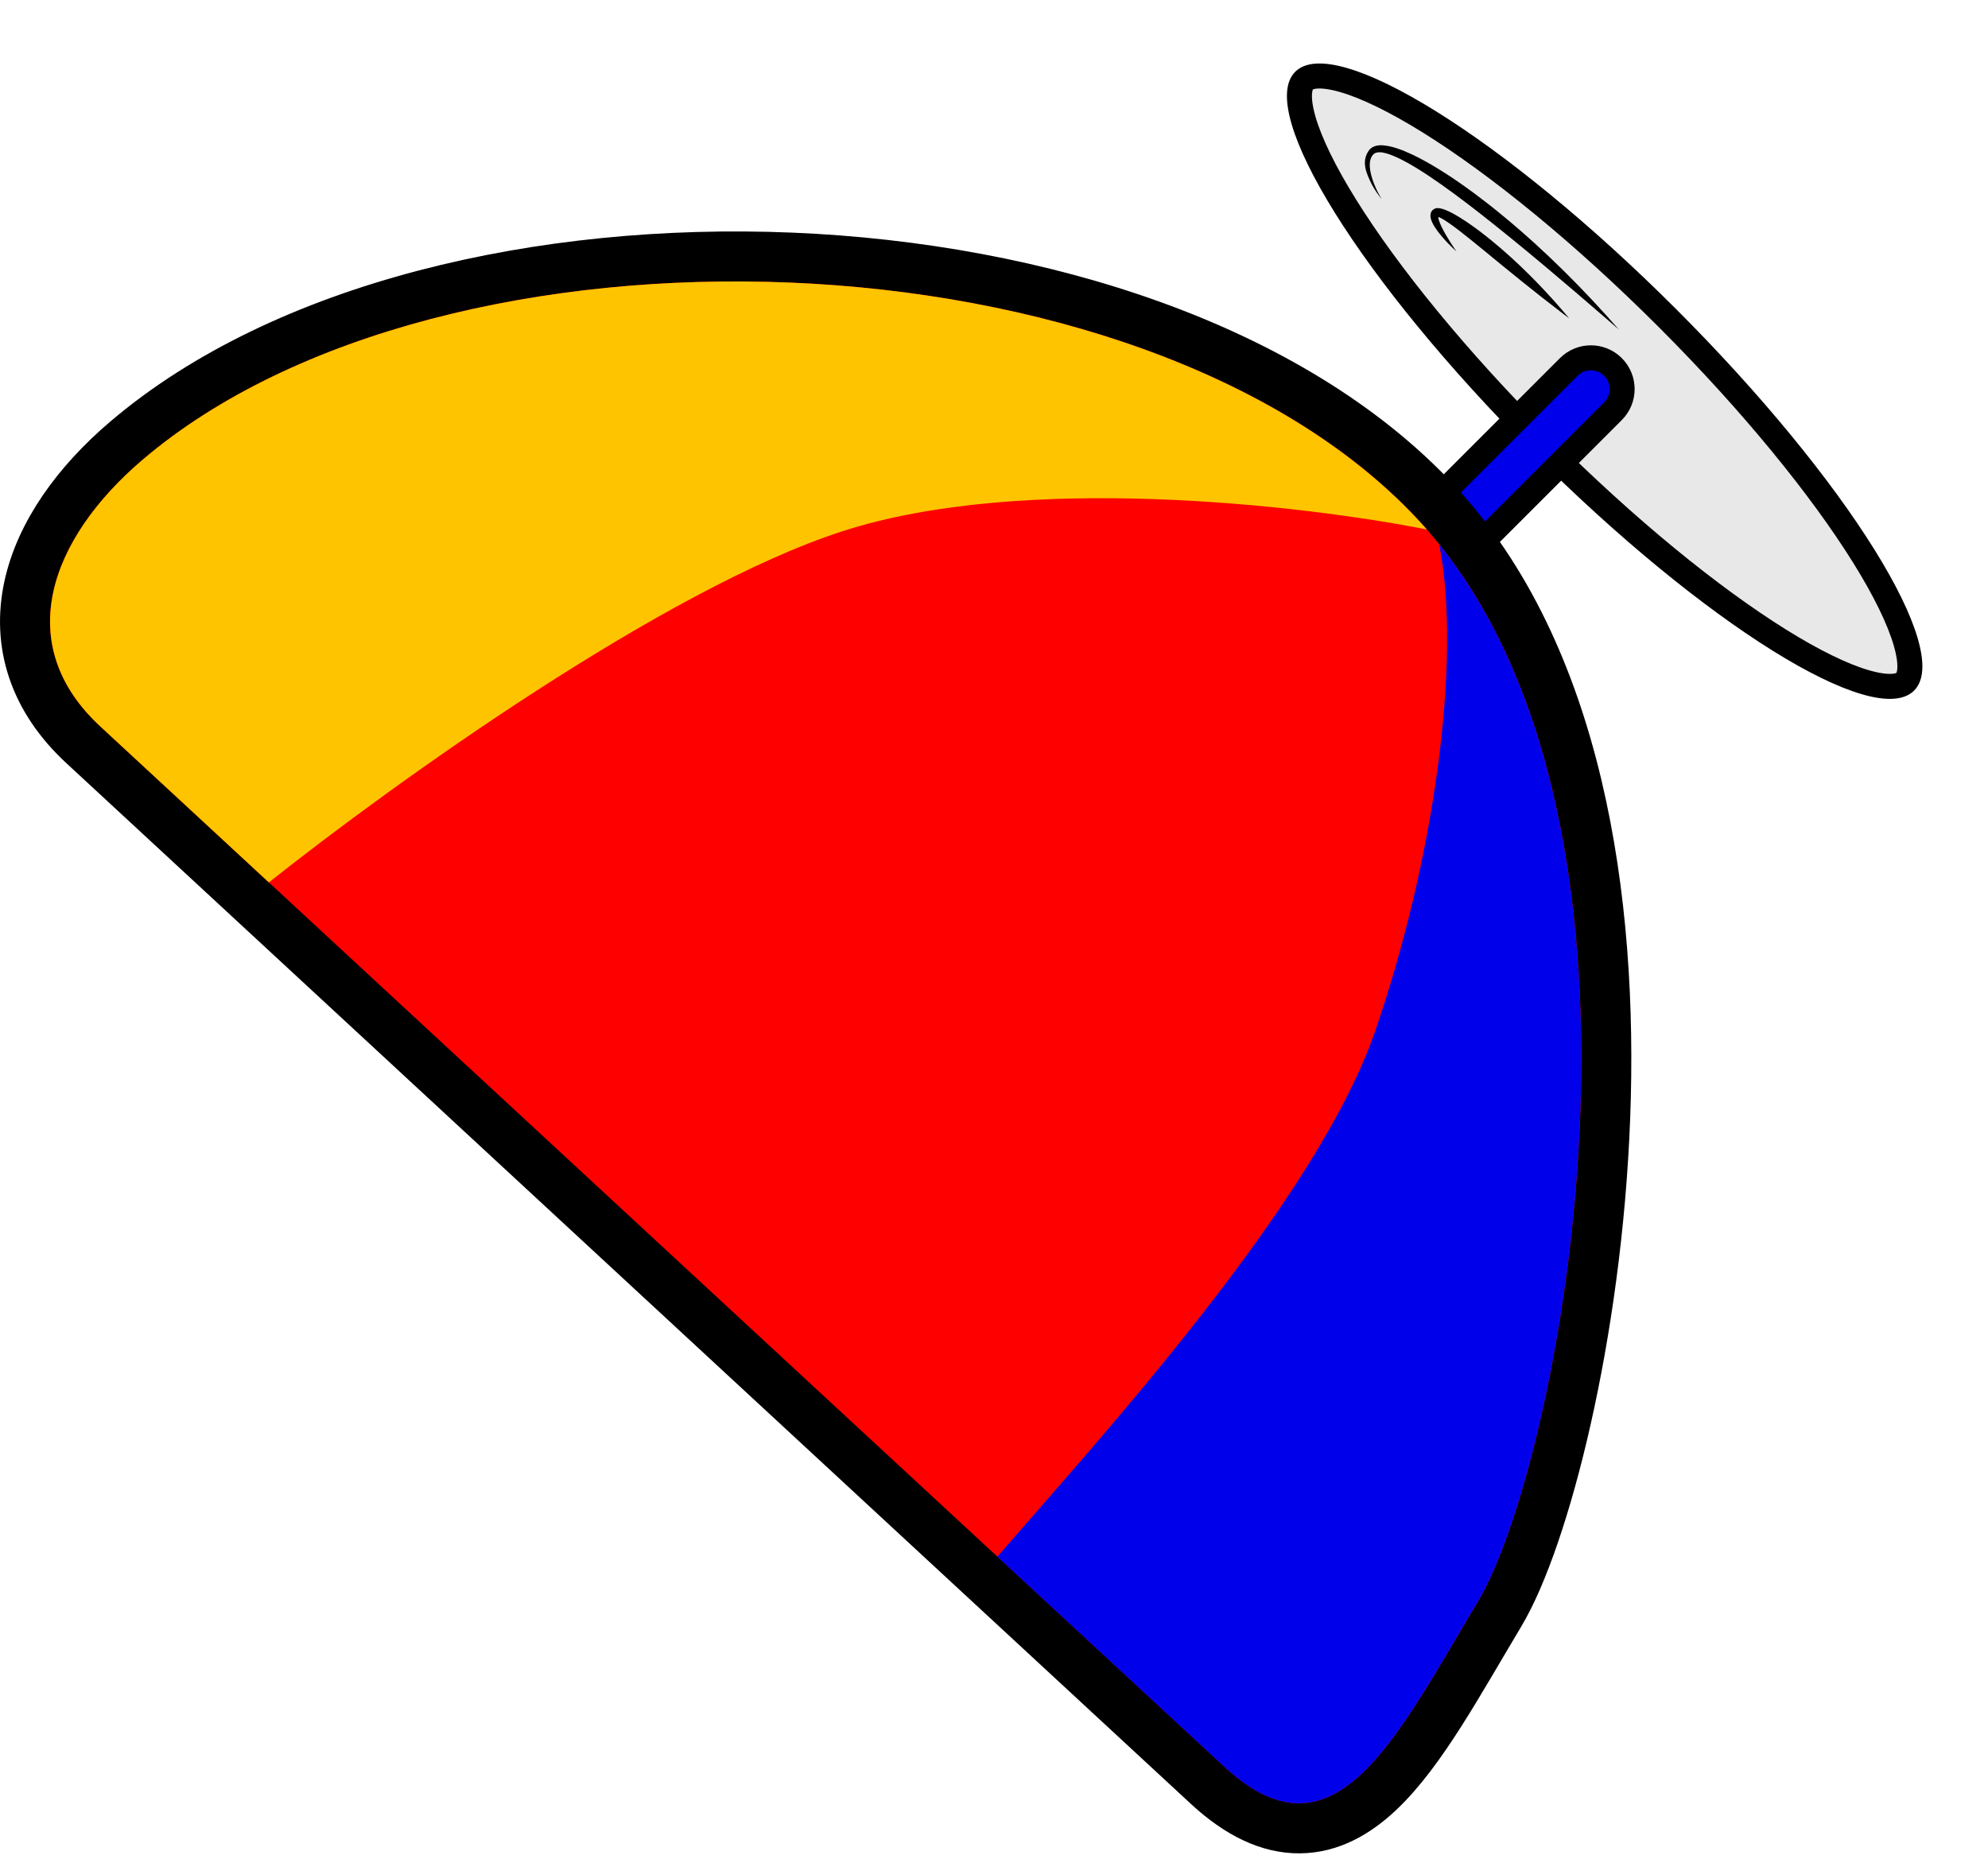
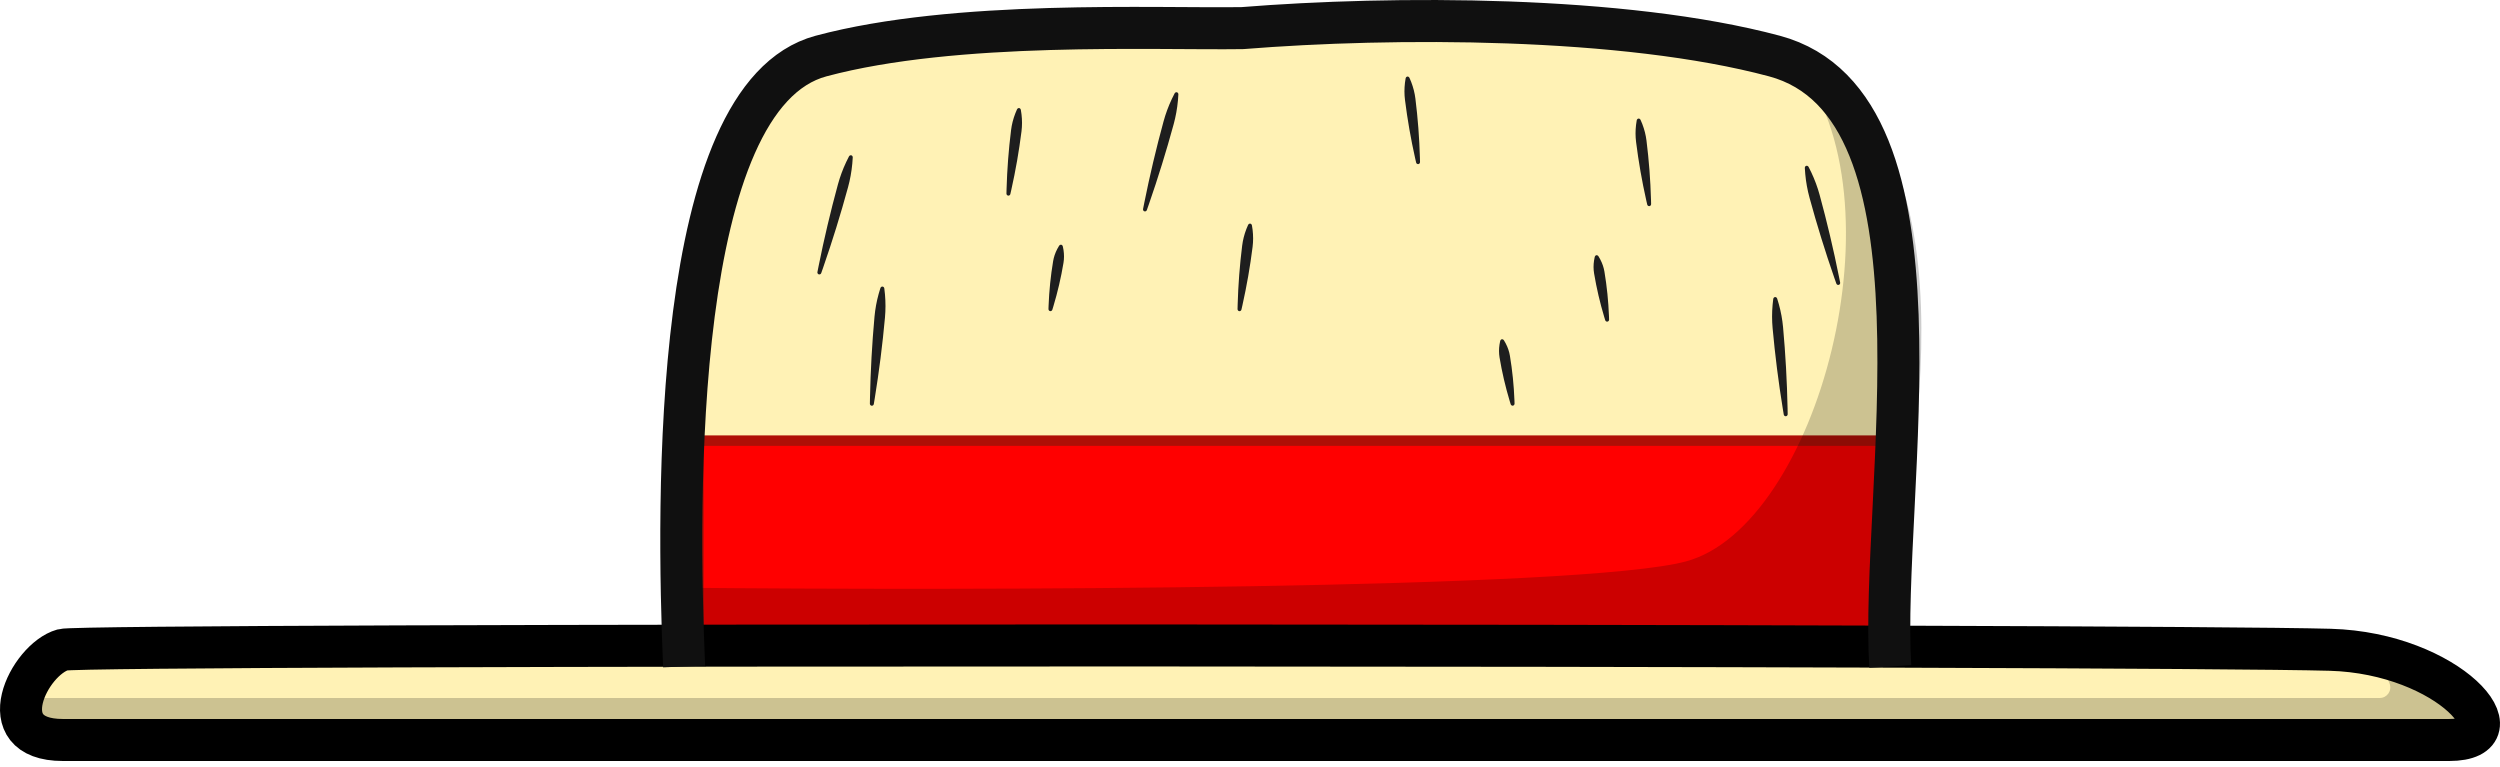
- <svg xmlns="http://www.w3.org/2000/svg" width="159" height="149" viewBox="0 0 159 149" fill="none">
-   <path d="M133.374 25.456C140.17 32.253 145.661 39.023 149.05 44.459C150.749 47.184 151.889 49.526 152.418 51.339C152.682 52.246 152.779 52.97 152.745 53.516C152.711 54.054 152.557 54.355 152.381 54.532C152.205 54.707 151.904 54.861 151.366 54.895C150.82 54.929 150.096 54.833 149.189 54.568C147.376 54.039 145.034 52.899 142.309 51.2C136.873 47.812 130.102 42.321 123.306 35.524C116.509 28.727 111.018 21.956 107.629 16.52C105.93 13.795 104.79 11.454 104.261 9.641C103.997 8.734 103.901 8.01 103.935 7.463C103.969 6.925 104.122 6.624 104.298 6.448C104.474 6.272 104.775 6.119 105.313 6.085C105.86 6.051 106.583 6.147 107.49 6.412C109.303 6.94 111.645 8.081 114.37 9.779C119.806 13.168 126.577 18.659 133.374 25.456Z" fill="#D9D9D9" fill-opacity="0.59" stroke="black" stroke-width="2" />
-   <path d="M129.481 26.365C129.16 25.996 128.841 25.636 128.515 25.274C125.587 22.031 122.427 18.98 118.974 16.274C117.596 15.201 116.182 14.187 114.672 13.287C113.918 12.84 113.14 12.419 112.319 12.083C111.897 11.911 111.481 11.766 111.022 11.678C110.582 11.608 109.997 11.511 109.544 11.954C108.794 12.891 109.321 13.94 109.699 14.716C109.931 15.15 110.203 15.559 110.511 15.933C110.258 15.52 110.044 15.084 109.872 14.637C109.568 13.842 109.335 12.793 109.89 12.301C110.363 11.968 111.309 12.387 112.026 12.733C112.771 13.105 113.498 13.557 114.209 14.026C115.633 14.973 116.999 16.003 118.358 17.062C121.767 19.734 125.081 22.556 128.381 25.41C128.749 25.728 129.113 26.044 129.481 26.365Z" fill="black" />
-   <path d="M116.488 20.112C116.321 19.873 116.16 19.631 116.004 19.386C115.759 18.997 115.523 18.601 115.325 18.2C115.226 17.999 115.136 17.795 115.078 17.599C115.005 17.416 115.054 17.173 115.04 17.279C114.926 17.366 114.965 17.318 115.03 17.35C115.097 17.372 115.18 17.41 115.257 17.45C115.424 17.536 115.589 17.641 115.758 17.753C116.092 17.977 116.423 18.226 116.751 18.479C117.41 18.989 118.053 19.516 118.703 20.048C120.701 21.692 122.723 23.345 124.805 24.933C125.038 25.112 125.268 25.285 125.503 25.463C125.314 25.237 125.128 25.017 124.936 24.795C123.221 22.811 121.366 20.944 119.337 19.275C118.676 18.734 118.003 18.219 117.286 17.736C116.927 17.496 116.561 17.266 116.172 17.058C115.974 16.953 115.778 16.856 115.552 16.771C115.444 16.731 115.329 16.692 115.182 16.665C115.047 16.656 114.849 16.572 114.572 16.811C114.382 17.018 114.397 17.259 114.421 17.405C114.449 17.561 114.5 17.685 114.555 17.804C114.666 18.037 114.799 18.238 114.939 18.433C115.22 18.819 115.531 19.169 115.855 19.504C116.061 19.715 116.271 19.917 116.488 20.112Z" fill="black" />
-   <rect x="127.238" y="27.585" width="5" height="19.686" rx="2.5" transform="rotate(45 127.238 27.5854)" fill="#0000EB" stroke="black" stroke-width="2" />
-   <path d="M63.282 20.605C43.299 19.776 22.732 24.502 10.113 35.246C6.2 38.577 3.225 42.636 2.3 46.955C1.344 51.42 2.644 55.894 6.738 59.642L96.666 142.875L96.674 142.884C99.059 145.064 101.465 146.261 103.945 146.242C106.43 146.224 108.523 144.988 110.285 143.328C112.039 141.676 113.648 139.432 115.192 137.007C116.733 134.585 118.323 131.797 119.945 129.088C121.768 126.042 123.698 120.44 125.253 113.561C126.821 106.621 128.05 98.192 128.383 89.378C129.045 71.884 126.197 52.304 114.809 40.133C103.311 27.845 83.26 21.435 63.282 20.605Z" fill="#FF0000" stroke="black" stroke-width="4" />
-   <path fill-rule="evenodd" clip-rule="evenodd" d="M11.412 36.768C35.587 16.185 91.363 18.002 113.35 41.5C113.612 41.779 113.868 42.064 114.121 42.352C104.065 40.368 81.792 37.817 67.354 42.5C53.121 47.116 31.581 62.584 21.503 70.581L8.098 58.175C0.884 51.578 3.969 43.105 11.412 36.768Z" fill="#FFC400" />
-   <path d="M115.112 43.543C134.404 67.568 124.658 117.315 118.225 128.061C111.603 139.121 106.742 149.383 98.019 141.407L79.769 124.516C87.692 115.334 105.236 96.242 109.976 82.5C114.706 68.785 116.922 52.775 115.112 43.543Z" fill="#0000EB" />
+ <svg xmlns="http://www.w3.org/2000/svg" width="238" height="73" viewBox="0 0 238 73" fill="none">
+   <path d="M77 7.447C62.785 15.654 64.333 40.614 65 61.447H5L1.5 67.447L4 70.447L101.5 71.447H162H235.5L234 65.447L222.5 61.447H180C179 39.947 185.062 10.447 170 5.947C159.461 2.798 133.167 2.447 119 3.947C110.667 4.114 88 1.096 77 7.447Z" fill="#FFF2B5" />
+   <path d="M181.42 41.947L178.569 60.947H66.5V41.947H181.42Z" fill="#FF0000" stroke="#AF0F06" />
+   <path d="M226.557 66.447H2.5L4 70.947H231L236 69.947L231.5 63.947L223.5 61.447L179 59.947C183 43.447 188 12.447 171 5.947C181.5 18.947 173 50.097 160.5 53.447C150.5 56.126 92.333 56.23 64.5 55.947V62.447H226.5L227.493 65.096C227.738 65.749 227.255 66.447 226.557 66.447Z" fill="black" fill-opacity="0.2" />
+   <path d="M5.985 61.859C2.776 62.755 -1.092 70.447 5.985 70.447H233.166C240.244 70.447 233.166 62.179 221.842 61.859C204.149 61.359 8.124 61.262 5.985 61.859Z" stroke="black" stroke-width="4" stroke-linejoin="round" />
+   <path d="M65.127 63.447C64.459 47.621 63.928 9.15 78.164 5.335C91 1.895 109.921 2.803 118.278 2.676C132.486 1.537 154.558 1.486 168.923 5.335C186.5 10.045 178.951 47.115 179.954 63.447" stroke="#101010" stroke-width="4" stroke-linejoin="round" />
+   <path d="M81.181 14.996C81.183 14.951 81.174 14.904 81.149 14.864C81.124 14.825 81.087 14.796 81.044 14.785C81.001 14.773 80.955 14.779 80.913 14.8C80.872 14.822 80.84 14.857 80.819 14.898C80.729 15.07 80.643 15.243 80.561 15.418C80.232 16.116 79.968 16.832 79.768 17.565C79.068 20.132 78.455 22.723 77.93 25.337C77.893 25.524 77.856 25.711 77.819 25.898C77.81 25.945 77.817 25.994 77.842 26.036C77.867 26.078 77.906 26.109 77.952 26.121C77.999 26.134 78.048 26.128 78.091 26.104C78.133 26.081 78.165 26.042 78.181 25.996C78.244 25.817 78.307 25.637 78.37 25.457C79.245 22.938 80.032 20.395 80.732 17.828C80.932 17.095 81.068 16.344 81.139 15.576C81.157 15.384 81.171 15.191 81.181 14.996Z" fill="#1E1E1E" />
+   <path d="M112.181 8.996C112.183 8.951 112.174 8.904 112.149 8.864C112.125 8.825 112.087 8.797 112.044 8.785C112.001 8.773 111.955 8.779 111.913 8.8C111.872 8.822 111.84 8.857 111.819 8.898C111.729 9.07 111.643 9.243 111.561 9.418C111.232 10.116 110.968 10.832 110.768 11.565C110.068 14.132 109.455 16.723 108.93 19.337C108.893 19.524 108.856 19.711 108.819 19.898C108.81 19.945 108.817 19.994 108.842 20.036C108.867 20.078 108.906 20.109 108.952 20.121C108.999 20.134 109.048 20.128 109.091 20.104C109.133 20.081 109.165 20.042 109.181 19.996C109.244 19.817 109.307 19.637 109.37 19.457C110.245 16.938 111.032 14.395 111.732 11.829C111.932 11.095 112.068 10.344 112.139 9.576C112.157 9.384 112.171 9.191 112.181 8.996Z" fill="#1E1E1E" />
+   <path d="M171.819 15.996C171.817 15.951 171.826 15.904 171.851 15.864C171.875 15.825 171.913 15.796 171.956 15.785C171.999 15.773 172.045 15.779 172.087 15.8C172.128 15.822 172.16 15.857 172.181 15.898C172.271 16.07 172.357 16.243 172.439 16.418C172.768 17.116 173.032 17.832 173.232 18.565C173.932 21.132 174.545 23.723 175.07 26.337C175.107 26.524 175.144 26.711 175.181 26.898C175.19 26.945 175.183 26.994 175.158 27.036C175.133 27.078 175.094 27.109 175.048 27.121C175.001 27.134 174.952 27.128 174.909 27.104C174.867 27.081 174.835 27.042 174.819 26.996C174.756 26.817 174.693 26.637 174.63 26.457C173.755 23.938 172.968 21.395 172.268 18.828C172.068 18.095 171.932 17.344 171.861 16.576C171.843 16.384 171.829 16.191 171.819 15.996Z" fill="#1E1E1E" />
+   <path d="M84.187 27.464C84.181 27.419 84.163 27.374 84.132 27.34C84.101 27.306 84.059 27.284 84.015 27.28C83.971 27.276 83.926 27.29 83.889 27.318C83.853 27.346 83.827 27.387 83.813 27.43C83.755 27.61 83.701 27.789 83.651 27.97C83.452 28.691 83.319 29.418 83.252 30.152C83.019 32.718 82.876 35.293 82.823 37.876C82.819 38.061 82.816 38.245 82.813 38.43C82.813 38.478 82.829 38.526 82.86 38.562C82.892 38.599 82.936 38.622 82.984 38.627C83.031 38.631 83.079 38.616 83.117 38.586C83.154 38.555 83.179 38.511 83.187 38.464C83.217 38.282 83.247 38.1 83.277 37.917C83.691 35.367 84.015 32.809 84.248 30.242C84.315 29.509 84.315 28.77 84.249 28.024C84.232 27.838 84.212 27.651 84.187 27.464Z" fill="#1E1E1E" />
+   <path d="M119.186 21.47C119.178 21.426 119.161 21.383 119.131 21.349C119.102 21.315 119.062 21.293 119.02 21.288C118.977 21.282 118.934 21.294 118.897 21.32C118.86 21.345 118.832 21.383 118.814 21.424C118.756 21.552 118.702 21.68 118.652 21.81C118.453 22.326 118.321 22.852 118.254 23.385C118.021 25.252 117.877 27.13 117.824 29.019C117.82 29.154 117.817 29.289 117.814 29.424C117.813 29.471 117.828 29.519 117.858 29.556C117.888 29.593 117.931 29.618 117.978 29.624C118.025 29.629 118.072 29.616 118.111 29.588C118.149 29.559 118.175 29.516 118.186 29.47C118.217 29.338 118.246 29.207 118.276 29.075C118.689 27.231 119.013 25.376 119.246 23.509C119.313 22.976 119.313 22.434 119.248 21.884C119.231 21.747 119.211 21.609 119.186 21.47Z" fill="#1E1E1E" />
+   <path d="M168.813 28.464C168.819 28.419 168.837 28.374 168.868 28.34C168.899 28.306 168.94 28.284 168.985 28.28C169.029 28.276 169.074 28.29 169.111 28.318C169.147 28.346 169.173 28.387 169.187 28.43C169.245 28.61 169.299 28.789 169.349 28.97C169.548 29.691 169.681 30.418 169.748 31.152C169.981 33.718 170.124 36.293 170.177 38.876C170.181 39.061 170.184 39.245 170.187 39.43C170.187 39.478 170.171 39.526 170.14 39.562C170.108 39.599 170.064 39.622 170.016 39.627C169.969 39.631 169.921 39.616 169.883 39.586C169.846 39.555 169.821 39.511 169.813 39.464C169.783 39.282 169.753 39.1 169.723 38.917C169.309 36.367 168.985 33.809 168.752 31.242C168.685 30.509 168.685 29.77 168.751 29.024C168.768 28.838 168.788 28.651 168.813 28.464Z" fill="#1E1E1E" />
+   <path d="M97.186 10.47C97.178 10.426 97.161 10.383 97.131 10.349C97.102 10.315 97.062 10.293 97.02 10.287C96.977 10.282 96.934 10.294 96.897 10.319C96.86 10.345 96.832 10.383 96.814 10.424C96.756 10.552 96.702 10.681 96.652 10.81C96.453 11.326 96.32 11.851 96.254 12.385C96.02 14.252 95.877 16.13 95.824 18.019C95.82 18.154 95.817 18.289 95.814 18.424C95.813 18.471 95.828 18.519 95.858 18.556C95.888 18.593 95.931 18.618 95.978 18.624C96.025 18.629 96.072 18.616 96.111 18.588C96.149 18.559 96.175 18.516 96.186 18.47C96.216 18.338 96.246 18.207 96.276 18.075C96.689 16.231 97.013 14.376 97.246 12.509C97.313 11.976 97.313 11.434 97.248 10.884C97.231 10.747 97.211 10.609 97.186 10.47Z" fill="#1E1E1E" />
+   <path d="M133.814 7.47C133.822 7.426 133.839 7.383 133.869 7.349C133.898 7.315 133.938 7.293 133.98 7.287C134.023 7.282 134.066 7.294 134.103 7.32C134.14 7.345 134.168 7.383 134.186 7.424C134.244 7.552 134.298 7.68 134.348 7.81C134.547 8.326 134.679 8.852 134.746 9.385C134.979 11.252 135.123 13.13 135.176 15.019C135.18 15.154 135.183 15.289 135.186 15.424C135.187 15.471 135.172 15.519 135.142 15.556C135.112 15.594 135.069 15.618 135.022 15.624C134.975 15.629 134.928 15.617 134.889 15.588C134.851 15.559 134.825 15.516 134.814 15.47C134.783 15.338 134.754 15.207 134.724 15.075C134.311 13.231 133.987 11.376 133.754 9.509C133.687 8.976 133.687 8.434 133.752 7.884C133.769 7.747 133.789 7.609 133.814 7.47Z" fill="#1E1E1E" />
+   <path d="M155.814 11.47C155.822 11.426 155.839 11.383 155.869 11.349C155.898 11.315 155.938 11.293 155.98 11.287C156.023 11.282 156.066 11.294 156.103 11.319C156.14 11.345 156.168 11.383 156.186 11.424C156.244 11.552 156.298 11.681 156.348 11.81C156.547 12.326 156.679 12.851 156.746 13.385C156.979 15.252 157.123 17.13 157.176 19.019C157.18 19.154 157.183 19.289 157.186 19.424C157.187 19.471 157.172 19.519 157.142 19.556C157.112 19.593 157.069 19.618 157.022 19.624C156.975 19.629 156.928 19.616 156.889 19.588C156.851 19.559 156.825 19.516 156.814 19.47C156.783 19.338 156.754 19.207 156.724 19.075C156.311 17.231 155.987 15.376 155.754 13.509C155.687 12.976 155.687 12.434 155.752 11.884C155.769 11.747 155.789 11.609 155.814 11.47Z" fill="#1E1E1E" />
+   <path d="M101.185 23.478C101.175 23.435 101.158 23.393 101.13 23.359C101.102 23.325 101.066 23.303 101.025 23.296C100.985 23.289 100.943 23.299 100.905 23.322C100.868 23.344 100.838 23.379 100.815 23.416C100.757 23.509 100.704 23.603 100.654 23.698C100.456 24.076 100.323 24.465 100.257 24.865C100.023 26.265 99.88 27.68 99.825 29.11C99.821 29.212 99.818 29.314 99.815 29.416C99.814 29.463 99.827 29.51 99.856 29.548C99.884 29.586 99.925 29.612 99.971 29.62C100.017 29.627 100.064 29.616 100.104 29.59C100.143 29.563 100.171 29.523 100.185 29.478C100.215 29.38 100.245 29.282 100.275 29.184C100.687 27.814 101.01 26.429 101.243 25.029C101.31 24.629 101.311 24.218 101.246 23.796C101.23 23.691 101.209 23.585 101.185 23.478Z" fill="#1E1E1E" />
+   <path d="M142.815 32.478C142.825 32.435 142.842 32.393 142.87 32.359C142.898 32.325 142.934 32.303 142.975 32.296C143.015 32.289 143.057 32.299 143.095 32.322C143.132 32.344 143.162 32.379 143.185 32.416C143.243 32.509 143.296 32.603 143.346 32.698C143.544 33.076 143.677 33.465 143.743 33.865C143.977 35.265 144.12 36.68 144.175 38.109C144.179 38.212 144.182 38.314 144.185 38.416C144.186 38.463 144.173 38.51 144.145 38.548C144.116 38.586 144.075 38.612 144.029 38.62C143.983 38.627 143.936 38.616 143.896 38.59C143.857 38.563 143.829 38.523 143.815 38.478C143.785 38.38 143.755 38.282 143.725 38.184C143.313 36.814 142.99 35.429 142.757 34.029C142.69 33.629 142.689 33.218 142.754 32.796C142.77 32.691 142.791 32.585 142.815 32.478Z" fill="#1E1E1E" />
+   <path d="M151.815 24.478C151.825 24.435 151.842 24.393 151.87 24.359C151.898 24.325 151.934 24.303 151.975 24.296C152.015 24.289 152.057 24.299 152.095 24.322C152.132 24.344 152.162 24.379 152.185 24.416C152.243 24.509 152.296 24.603 152.346 24.698C152.544 25.076 152.677 25.465 152.743 25.865C152.977 27.265 153.12 28.68 153.175 30.11C153.179 30.212 153.182 30.314 153.185 30.416C153.186 30.463 153.173 30.51 153.145 30.548C153.116 30.586 153.075 30.612 153.029 30.62C152.983 30.627 152.936 30.616 152.896 30.59C152.857 30.563 152.829 30.523 152.815 30.478C152.785 30.38 152.755 30.282 152.725 30.184C152.313 28.814 151.99 27.429 151.757 26.029C151.69 25.629 151.689 25.218 151.754 24.796C151.77 24.691 151.791 24.585 151.815 24.478Z" fill="#1E1E1E" />
</svg>
